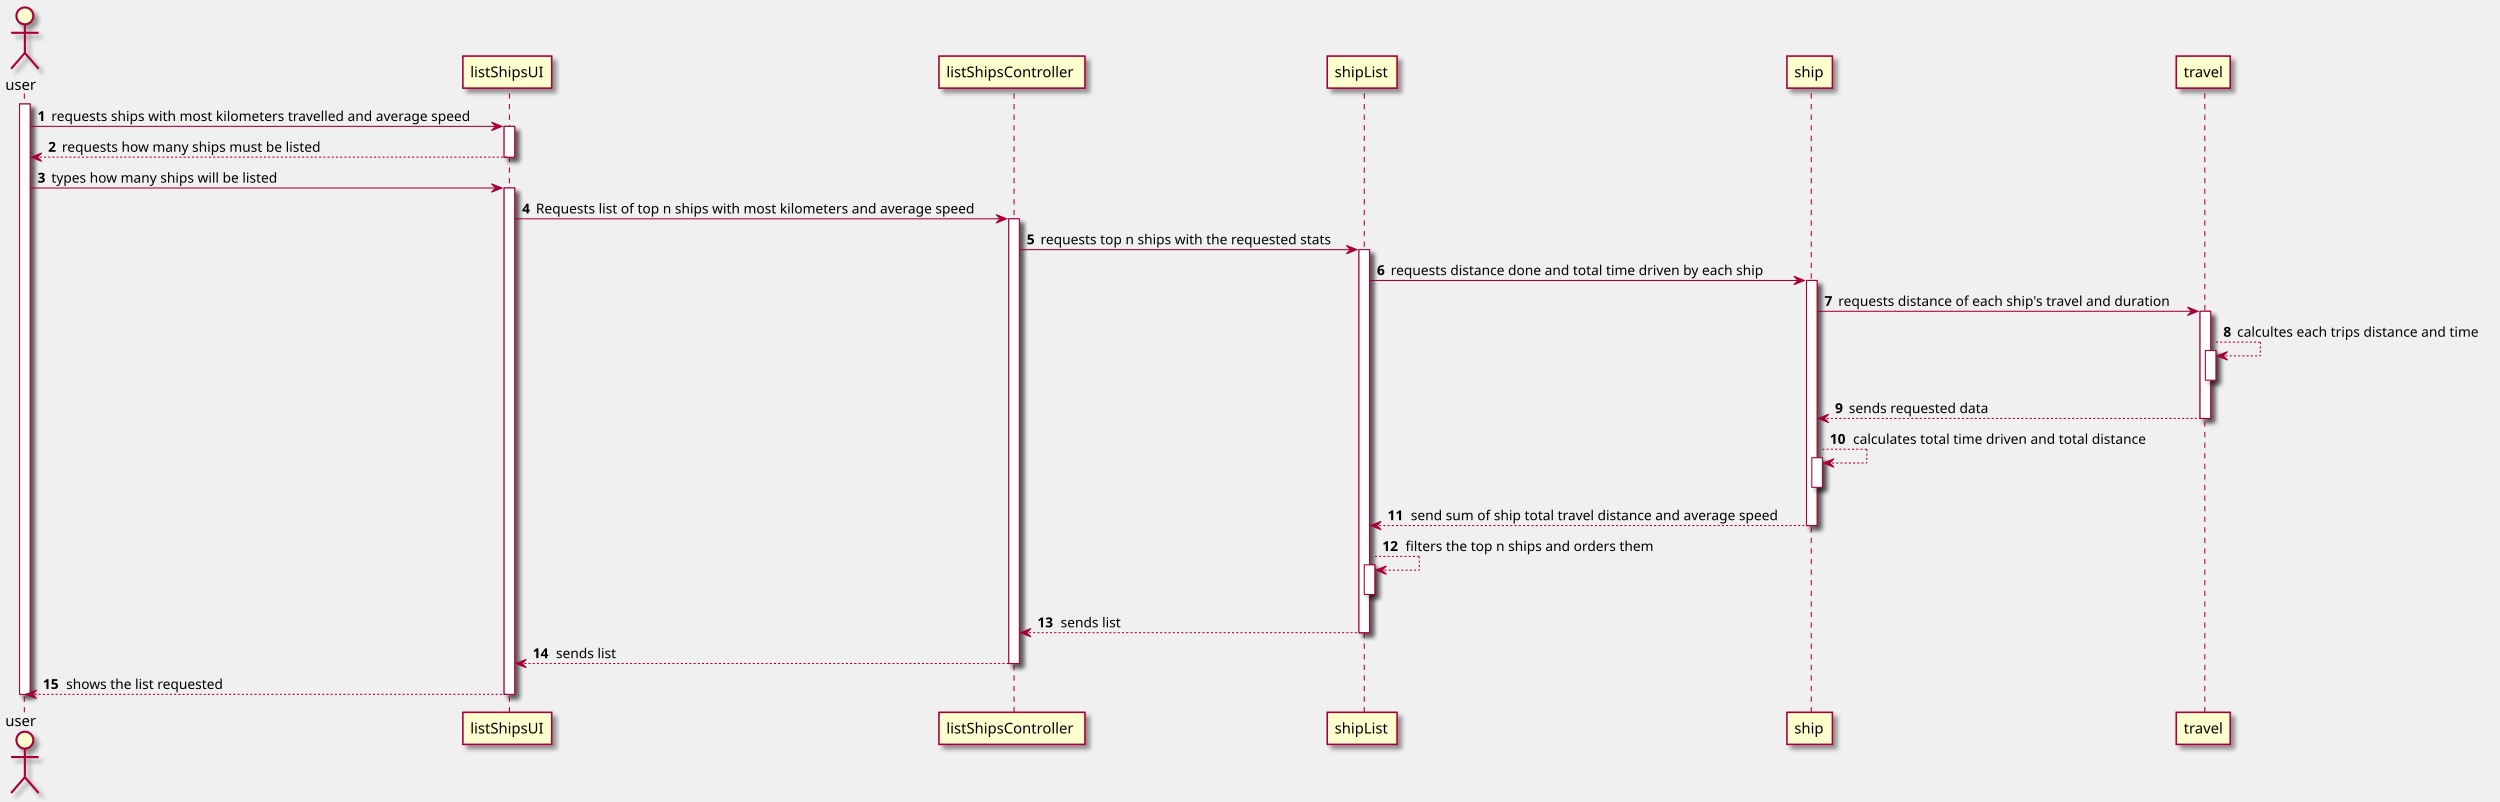
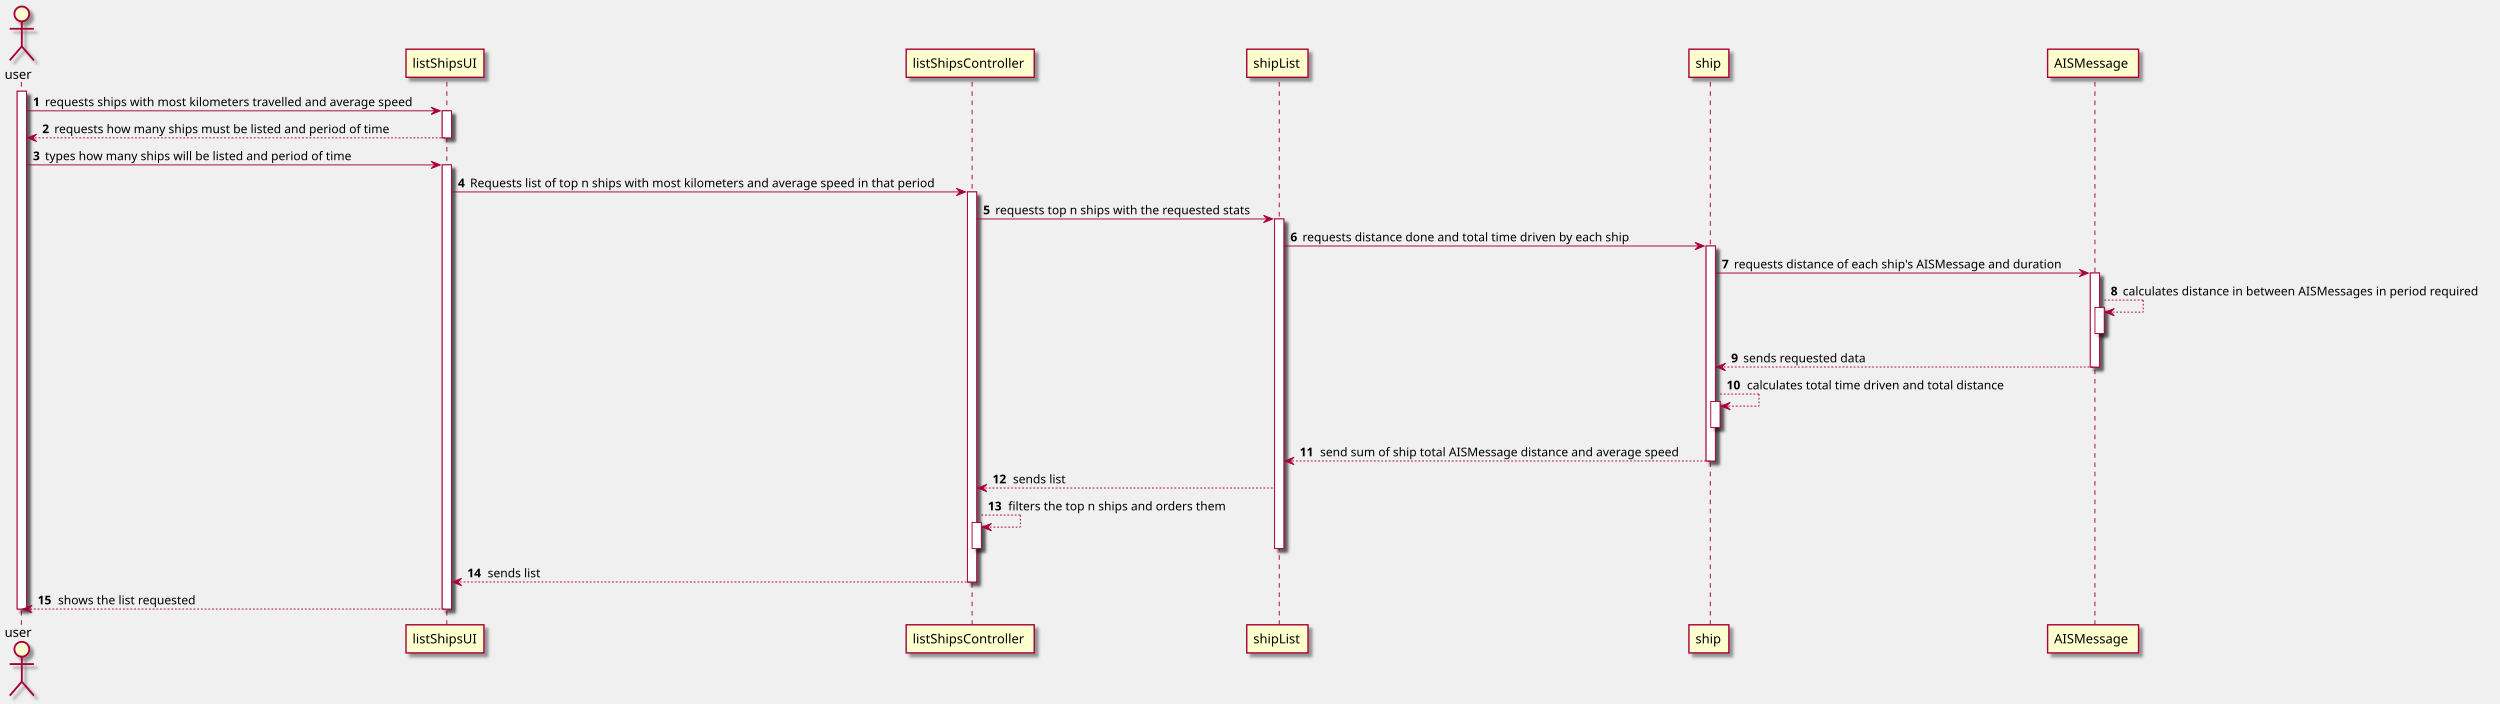
- <svg xmlns="http://www.w3.org/2000/svg" contentScriptType="application/ecmascript" contentStyleType="text/css" height="758px" preserveAspectRatio="none" style="width:2363px;height:758px;background:#FFFFFF;" version="1.1" viewBox="0 0 2363 758" width="2363px" zoomAndPan="magnify">
+ <svg xmlns="http://www.w3.org/2000/svg" contentScriptType="application/ecmascript" contentStyleType="text/css" height="758px" preserveAspectRatio="none" style="width:2694px;height:758px;background:#FFFFFF;" version="1.1" viewBox="0 0 2694 758" width="2694px" zoomAndPan="magnify">
  <defs>
-     <filter height="300%" id="f4eplb0af4hmu" width="300%" x="-1" y="-1">
+     <filter height="300%" id="f1uroqlq7vguoc" width="300%" x="-1" y="-1">
      <feGaussianBlur result="blurOut" stdDeviation="2.0" />
      <feColorMatrix in="blurOut" result="blurOut2" type="matrix" values="0 0 0 0 0 0 0 0 0 0 0 0 0 0 0 0 0 0 .4 0" />
      <feOffset dx="4.0" dy="4.0" in="blurOut2" result="blurOut3" />
      <feBlend in="SourceGraphic" in2="blurOut3" mode="normal" />
    </filter>
  </defs>
  <g>
-     <rect fill="#FFFFFF" filter="url(#f4eplb0af4hmu)" height="557.992" style="stroke:#A80036;stroke-width:1.0;" width="10" x="18.5" y="98.297" />
-     <rect fill="#FFFFFF" filter="url(#f4eplb0af4hmu)" height="29.133" style="stroke:#A80036;stroke-width:1.0;" width="10" x="476.5" y="119.43" />
-     <rect fill="#FFFFFF" filter="url(#f4eplb0af4hmu)" height="478.594" style="stroke:#A80036;stroke-width:1.0;" width="10" x="476.5" y="177.695" />
-     <rect fill="#FFFFFF" filter="url(#f4eplb0af4hmu)" height="420.328" style="stroke:#A80036;stroke-width:1.0;" width="10" x="953.5" y="206.828" />
-     <rect fill="#FFFFFF" filter="url(#f4eplb0af4hmu)" height="362.062" style="stroke:#A80036;stroke-width:1.0;" width="10" x="1284.5" y="235.961" />
-     <rect fill="#FFFFFF" filter="url(#f4eplb0af4hmu)" height="28" style="stroke:#A80036;stroke-width:1.0;" width="10" x="1289.5" y="533.891" />
-     <rect fill="#FFFFFF" filter="url(#f4eplb0af4hmu)" height="231.664" style="stroke:#A80036;stroke-width:1.0;" width="10" x="1707.5" y="265.094" />
-     <rect fill="#FFFFFF" filter="url(#f4eplb0af4hmu)" height="28" style="stroke:#A80036;stroke-width:1.0;" width="10" x="1712.5" y="432.625" />
-     <rect fill="#FFFFFF" filter="url(#f4eplb0af4hmu)" height="101.266" style="stroke:#A80036;stroke-width:1.0;" width="10" x="2079.5" y="294.227" />
-     <rect fill="#FFFFFF" filter="url(#f4eplb0af4hmu)" height="28" style="stroke:#A80036;stroke-width:1.0;" width="10" x="2084.5" y="331.359" />
+     <rect fill="#FFFFFF" filter="url(#f1uroqlq7vguoc)" height="557.992" style="stroke:#A80036;stroke-width:1.0;" width="10" x="18.5" y="98.297" />
+     <rect fill="#FFFFFF" filter="url(#f1uroqlq7vguoc)" height="29.133" style="stroke:#A80036;stroke-width:1.0;" width="10" x="476.5" y="119.43" />
+     <rect fill="#FFFFFF" filter="url(#f1uroqlq7vguoc)" height="478.594" style="stroke:#A80036;stroke-width:1.0;" width="10" x="476.5" y="177.695" />
+     <rect fill="#FFFFFF" filter="url(#f1uroqlq7vguoc)" height="420.328" style="stroke:#A80036;stroke-width:1.0;" width="10" x="1042.5" y="206.828" />
+     <rect fill="#FFFFFF" filter="url(#f1uroqlq7vguoc)" height="28" style="stroke:#A80036;stroke-width:1.0;" width="10" x="1047.5" y="563.023" />
+     <rect fill="#FFFFFF" filter="url(#f1uroqlq7vguoc)" height="355.062" style="stroke:#A80036;stroke-width:1.0;" width="10" x="1373.5" y="235.961" />
+     <rect fill="#FFFFFF" filter="url(#f1uroqlq7vguoc)" height="231.664" style="stroke:#A80036;stroke-width:1.0;" width="10" x="1838.5" y="265.094" />
+     <rect fill="#FFFFFF" filter="url(#f1uroqlq7vguoc)" height="28" style="stroke:#A80036;stroke-width:1.0;" width="10" x="1843.5" y="432.625" />
+     <rect fill="#FFFFFF" filter="url(#f1uroqlq7vguoc)" height="101.266" style="stroke:#A80036;stroke-width:1.0;" width="10" x="2252.5" y="294.227" />
+     <rect fill="#FFFFFF" filter="url(#f1uroqlq7vguoc)" height="28" style="stroke:#A80036;stroke-width:1.0;" width="10" x="2257.5" y="331.359" />
    <line style="stroke:#A80036;stroke-width:1.0;stroke-dasharray:5.0,5.0;" x1="23" x2="23" y1="88.297" y2="674.289" />
    <line style="stroke:#A80036;stroke-width:1.0;stroke-dasharray:5.0,5.0;" x1="481.5" x2="481.5" y1="88.297" y2="674.289" />
-     <line style="stroke:#A80036;stroke-width:1.0;stroke-dasharray:5.0,5.0;" x1="958.5" x2="958.5" y1="88.297" y2="674.289" />
-     <line style="stroke:#A80036;stroke-width:1.0;stroke-dasharray:5.0,5.0;" x1="1289.5" x2="1289.5" y1="88.297" y2="674.289" />
-     <line style="stroke:#A80036;stroke-width:1.0;stroke-dasharray:5.0,5.0;" x1="1712" x2="1712" y1="88.297" y2="674.289" />
-     <line style="stroke:#A80036;stroke-width:1.0;stroke-dasharray:5.0,5.0;" x1="2084" x2="2084" y1="88.297" y2="674.289" />
+     <line style="stroke:#A80036;stroke-width:1.0;stroke-dasharray:5.0,5.0;" x1="1047.5" x2="1047.5" y1="88.297" y2="674.289" />
+     <line style="stroke:#A80036;stroke-width:1.0;stroke-dasharray:5.0,5.0;" x1="1378.5" x2="1378.5" y1="88.297" y2="674.289" />
+     <line style="stroke:#A80036;stroke-width:1.0;stroke-dasharray:5.0,5.0;" x1="1843" x2="1843" y1="88.297" y2="674.289" />
+     <line style="stroke:#A80036;stroke-width:1.0;stroke-dasharray:5.0,5.0;" x1="2257.5" x2="2257.5" y1="88.297" y2="674.289" />
    <text fill="#000000" font-family="sans-serif" font-size="14" lengthAdjust="spacing" textLength="31" x="5" y="84.995">user</text>
-     <ellipse cx="23.5" cy="15" fill="#FEFECE" filter="url(#f4eplb0af4hmu)" rx="8" ry="8" style="stroke:#A80036;stroke-width:2.0;" />
-     <path d="M23.5,23 L23.5,50 M10.5,31 L36.5,31 M23.5,50 L10.5,65 M23.5,50 L36.5,65 " fill="none" filter="url(#f4eplb0af4hmu)" style="stroke:#A80036;stroke-width:2.0;" />
+     <ellipse cx="23.5" cy="15" fill="#FEFECE" filter="url(#f1uroqlq7vguoc)" rx="8" ry="8" style="stroke:#A80036;stroke-width:2.0;" />
+     <path d="M23.5,23 L23.5,50 M10.5,31 L36.5,31 M23.5,50 L10.5,65 M23.5,50 L36.5,65 " fill="none" filter="url(#f1uroqlq7vguoc)" style="stroke:#A80036;stroke-width:2.0;" />
    <text fill="#000000" font-family="sans-serif" font-size="14" lengthAdjust="spacing" textLength="31" x="5" y="686.284">user</text>
-     <ellipse cx="23.5" cy="699.586" fill="#FEFECE" filter="url(#f4eplb0af4hmu)" rx="8" ry="8" style="stroke:#A80036;stroke-width:2.0;" />
-     <path d="M23.5,707.586 L23.5,734.586 M10.5,715.586 L36.5,715.586 M23.5,734.586 L10.5,749.586 M23.5,734.586 L36.5,749.586 " fill="none" filter="url(#f4eplb0af4hmu)" style="stroke:#A80036;stroke-width:2.0;" />
-     <rect fill="#FEFECE" filter="url(#f4eplb0af4hmu)" height="30.297" style="stroke:#A80036;stroke-width:1.5;" width="84" x="437.5" y="53" />
+     <ellipse cx="23.5" cy="699.586" fill="#FEFECE" filter="url(#f1uroqlq7vguoc)" rx="8" ry="8" style="stroke:#A80036;stroke-width:2.0;" />
+     <path d="M23.5,707.586 L23.5,734.586 M10.5,715.586 L36.5,715.586 M23.5,734.586 L10.5,749.586 M23.5,734.586 L36.5,749.586 " fill="none" filter="url(#f1uroqlq7vguoc)" style="stroke:#A80036;stroke-width:2.0;" />
+     <rect fill="#FEFECE" filter="url(#f1uroqlq7vguoc)" height="30.297" style="stroke:#A80036;stroke-width:1.5;" width="84" x="437.5" y="53" />
    <text fill="#000000" font-family="sans-serif" font-size="14" lengthAdjust="spacing" textLength="70" x="444.5" y="72.995">listShipsUI</text>
-     <rect fill="#FEFECE" filter="url(#f4eplb0af4hmu)" height="30.297" style="stroke:#A80036;stroke-width:1.5;" width="84" x="437.5" y="673.289" />
+     <rect fill="#FEFECE" filter="url(#f1uroqlq7vguoc)" height="30.297" style="stroke:#A80036;stroke-width:1.5;" width="84" x="437.5" y="673.289" />
    <text fill="#000000" font-family="sans-serif" font-size="14" lengthAdjust="spacing" textLength="70" x="444.5" y="693.284">listShipsUI</text>
-     <rect fill="#FEFECE" filter="url(#f4eplb0af4hmu)" height="30.297" style="stroke:#A80036;stroke-width:1.5;" width="138" x="887.5" y="53" />
-     <text fill="#000000" font-family="sans-serif" font-size="14" lengthAdjust="spacing" textLength="124" x="894.5" y="72.995">listShipsController</text>
-     <rect fill="#FEFECE" filter="url(#f4eplb0af4hmu)" height="30.297" style="stroke:#A80036;stroke-width:1.5;" width="138" x="887.5" y="673.289" />
-     <text fill="#000000" font-family="sans-serif" font-size="14" lengthAdjust="spacing" textLength="124" x="894.5" y="693.284">listShipsController</text>
-     <rect fill="#FEFECE" filter="url(#f4eplb0af4hmu)" height="30.297" style="stroke:#A80036;stroke-width:1.5;" width="66" x="1254.5" y="53" />
-     <text fill="#000000" font-family="sans-serif" font-size="14" lengthAdjust="spacing" textLength="52" x="1261.5" y="72.995">shipList</text>
-     <rect fill="#FEFECE" filter="url(#f4eplb0af4hmu)" height="30.297" style="stroke:#A80036;stroke-width:1.5;" width="66" x="1254.5" y="673.289" />
-     <text fill="#000000" font-family="sans-serif" font-size="14" lengthAdjust="spacing" textLength="52" x="1261.5" y="693.284">shipList</text>
-     <rect fill="#FEFECE" filter="url(#f4eplb0af4hmu)" height="30.297" style="stroke:#A80036;stroke-width:1.5;" width="43" x="1689" y="53" />
-     <text fill="#000000" font-family="sans-serif" font-size="14" lengthAdjust="spacing" textLength="29" x="1696" y="72.995">ship</text>
-     <rect fill="#FEFECE" filter="url(#f4eplb0af4hmu)" height="30.297" style="stroke:#A80036;stroke-width:1.5;" width="43" x="1689" y="673.289" />
-     <text fill="#000000" font-family="sans-serif" font-size="14" lengthAdjust="spacing" textLength="29" x="1696" y="693.284">ship</text>
-     <rect fill="#FEFECE" filter="url(#f4eplb0af4hmu)" height="30.297" style="stroke:#A80036;stroke-width:1.5;" width="51" x="2057" y="53" />
-     <text fill="#000000" font-family="sans-serif" font-size="14" lengthAdjust="spacing" textLength="37" x="2064" y="72.995">travel</text>
-     <rect fill="#FEFECE" filter="url(#f4eplb0af4hmu)" height="30.297" style="stroke:#A80036;stroke-width:1.5;" width="51" x="2057" y="673.289" />
-     <text fill="#000000" font-family="sans-serif" font-size="14" lengthAdjust="spacing" textLength="37" x="2064" y="693.284">travel</text>
-     <rect fill="#FFFFFF" filter="url(#f4eplb0af4hmu)" height="557.992" style="stroke:#A80036;stroke-width:1.0;" width="10" x="18.5" y="98.297" />
-     <rect fill="#FFFFFF" filter="url(#f4eplb0af4hmu)" height="29.133" style="stroke:#A80036;stroke-width:1.0;" width="10" x="476.5" y="119.43" />
-     <rect fill="#FFFFFF" filter="url(#f4eplb0af4hmu)" height="478.594" style="stroke:#A80036;stroke-width:1.0;" width="10" x="476.5" y="177.695" />
-     <rect fill="#FFFFFF" filter="url(#f4eplb0af4hmu)" height="420.328" style="stroke:#A80036;stroke-width:1.0;" width="10" x="953.5" y="206.828" />
-     <rect fill="#FFFFFF" filter="url(#f4eplb0af4hmu)" height="362.062" style="stroke:#A80036;stroke-width:1.0;" width="10" x="1284.5" y="235.961" />
-     <rect fill="#FFFFFF" filter="url(#f4eplb0af4hmu)" height="28" style="stroke:#A80036;stroke-width:1.0;" width="10" x="1289.5" y="533.891" />
-     <rect fill="#FFFFFF" filter="url(#f4eplb0af4hmu)" height="231.664" style="stroke:#A80036;stroke-width:1.0;" width="10" x="1707.5" y="265.094" />
-     <rect fill="#FFFFFF" filter="url(#f4eplb0af4hmu)" height="28" style="stroke:#A80036;stroke-width:1.0;" width="10" x="1712.5" y="432.625" />
-     <rect fill="#FFFFFF" filter="url(#f4eplb0af4hmu)" height="101.266" style="stroke:#A80036;stroke-width:1.0;" width="10" x="2079.5" y="294.227" />
-     <rect fill="#FFFFFF" filter="url(#f4eplb0af4hmu)" height="28" style="stroke:#A80036;stroke-width:1.0;" width="10" x="2084.5" y="331.359" />
+     <rect fill="#FEFECE" filter="url(#f1uroqlq7vguoc)" height="30.297" style="stroke:#A80036;stroke-width:1.5;" width="138" x="976.5" y="53" />
+     <text fill="#000000" font-family="sans-serif" font-size="14" lengthAdjust="spacing" textLength="124" x="983.5" y="72.995">listShipsController</text>
+     <rect fill="#FEFECE" filter="url(#f1uroqlq7vguoc)" height="30.297" style="stroke:#A80036;stroke-width:1.5;" width="138" x="976.5" y="673.289" />
+     <text fill="#000000" font-family="sans-serif" font-size="14" lengthAdjust="spacing" textLength="124" x="983.5" y="693.284">listShipsController</text>
+     <rect fill="#FEFECE" filter="url(#f1uroqlq7vguoc)" height="30.297" style="stroke:#A80036;stroke-width:1.5;" width="66" x="1343.5" y="53" />
+     <text fill="#000000" font-family="sans-serif" font-size="14" lengthAdjust="spacing" textLength="52" x="1350.5" y="72.995">shipList</text>
+     <rect fill="#FEFECE" filter="url(#f1uroqlq7vguoc)" height="30.297" style="stroke:#A80036;stroke-width:1.5;" width="66" x="1343.5" y="673.289" />
+     <text fill="#000000" font-family="sans-serif" font-size="14" lengthAdjust="spacing" textLength="52" x="1350.5" y="693.284">shipList</text>
+     <rect fill="#FEFECE" filter="url(#f1uroqlq7vguoc)" height="30.297" style="stroke:#A80036;stroke-width:1.5;" width="43" x="1820" y="53" />
+     <text fill="#000000" font-family="sans-serif" font-size="14" lengthAdjust="spacing" textLength="29" x="1827" y="72.995">ship</text>
+     <rect fill="#FEFECE" filter="url(#f1uroqlq7vguoc)" height="30.297" style="stroke:#A80036;stroke-width:1.5;" width="43" x="1820" y="673.289" />
+     <text fill="#000000" font-family="sans-serif" font-size="14" lengthAdjust="spacing" textLength="29" x="1827" y="693.284">ship</text>
+     <rect fill="#FEFECE" filter="url(#f1uroqlq7vguoc)" height="30.297" style="stroke:#A80036;stroke-width:1.5;" width="98" x="2206.5" y="53" />
+     <text fill="#000000" font-family="sans-serif" font-size="14" lengthAdjust="spacing" textLength="84" x="2213.5" y="72.995">AISMessage</text>
+     <rect fill="#FEFECE" filter="url(#f1uroqlq7vguoc)" height="30.297" style="stroke:#A80036;stroke-width:1.5;" width="98" x="2206.5" y="673.289" />
+     <text fill="#000000" font-family="sans-serif" font-size="14" lengthAdjust="spacing" textLength="84" x="2213.5" y="693.284">AISMessage</text>
+     <rect fill="#FFFFFF" filter="url(#f1uroqlq7vguoc)" height="557.992" style="stroke:#A80036;stroke-width:1.0;" width="10" x="18.5" y="98.297" />
+     <rect fill="#FFFFFF" filter="url(#f1uroqlq7vguoc)" height="29.133" style="stroke:#A80036;stroke-width:1.0;" width="10" x="476.5" y="119.43" />
+     <rect fill="#FFFFFF" filter="url(#f1uroqlq7vguoc)" height="478.594" style="stroke:#A80036;stroke-width:1.0;" width="10" x="476.5" y="177.695" />
+     <rect fill="#FFFFFF" filter="url(#f1uroqlq7vguoc)" height="420.328" style="stroke:#A80036;stroke-width:1.0;" width="10" x="1042.5" y="206.828" />
+     <rect fill="#FFFFFF" filter="url(#f1uroqlq7vguoc)" height="28" style="stroke:#A80036;stroke-width:1.0;" width="10" x="1047.5" y="563.023" />
+     <rect fill="#FFFFFF" filter="url(#f1uroqlq7vguoc)" height="355.062" style="stroke:#A80036;stroke-width:1.0;" width="10" x="1373.5" y="235.961" />
+     <rect fill="#FFFFFF" filter="url(#f1uroqlq7vguoc)" height="231.664" style="stroke:#A80036;stroke-width:1.0;" width="10" x="1838.5" y="265.094" />
+     <rect fill="#FFFFFF" filter="url(#f1uroqlq7vguoc)" height="28" style="stroke:#A80036;stroke-width:1.0;" width="10" x="1843.5" y="432.625" />
+     <rect fill="#FFFFFF" filter="url(#f1uroqlq7vguoc)" height="101.266" style="stroke:#A80036;stroke-width:1.0;" width="10" x="2252.5" y="294.227" />
+     <rect fill="#FFFFFF" filter="url(#f1uroqlq7vguoc)" height="28" style="stroke:#A80036;stroke-width:1.0;" width="10" x="2257.5" y="331.359" />
    <polygon fill="#A80036" points="464.5,115.43,474.5,119.43,464.5,123.43,468.5,119.43" style="stroke:#A80036;stroke-width:1.0;" />
    <line style="stroke:#A80036;stroke-width:1.0;" x1="28.5" x2="470.5" y1="119.43" y2="119.43" />
    <text fill="#000000" font-family="sans-serif" font-size="13" font-weight="bold" lengthAdjust="spacing" textLength="9" x="35.5" y="114.364">1</text>
    <text fill="#000000" font-family="sans-serif" font-size="13" lengthAdjust="spacing" textLength="416" x="48.5" y="114.364">requests ships with most kilometers travelled and average speed</text>
    <polygon fill="#A80036" points="39.5,144.562,29.5,148.562,39.5,152.562,35.5,148.562" style="stroke:#A80036;stroke-width:1.0;" />
    <line style="stroke:#A80036;stroke-width:1.0;stroke-dasharray:2.0,2.0;" x1="33.5" x2="480.5" y1="148.562" y2="148.562" />
    <text fill="#000000" font-family="sans-serif" font-size="13" font-weight="bold" lengthAdjust="spacing" textLength="9" x="45.5" y="143.497">2</text>
-     <text fill="#000000" font-family="sans-serif" font-size="13" lengthAdjust="spacing" textLength="257" x="58.5" y="143.497">requests how many ships must be listed</text>
+     <text fill="#000000" font-family="sans-serif" font-size="13" lengthAdjust="spacing" textLength="378" x="58.5" y="143.497">requests how many ships must be listed and period of time</text>
    <polygon fill="#A80036" points="464.5,173.695,474.5,177.695,464.5,181.695,468.5,177.695" style="stroke:#A80036;stroke-width:1.0;" />
    <line style="stroke:#A80036;stroke-width:1.0;" x1="28.5" x2="470.5" y1="177.695" y2="177.695" />
    <text fill="#000000" font-family="sans-serif" font-size="13" font-weight="bold" lengthAdjust="spacing" textLength="9" x="35.5" y="172.629">3</text>
-     <text fill="#000000" font-family="sans-serif" font-size="13" lengthAdjust="spacing" textLength="221" x="48.5" y="172.629">types how many ships will be listed</text>
-     <polygon fill="#A80036" points="941.5,202.828,951.5,206.828,941.5,210.828,945.5,206.828" style="stroke:#A80036;stroke-width:1.0;" />
-     <line style="stroke:#A80036;stroke-width:1.0;" x1="486.5" x2="947.5" y1="206.828" y2="206.828" />
+     <text fill="#000000" font-family="sans-serif" font-size="13" lengthAdjust="spacing" textLength="342" x="48.5" y="172.629">types how many ships will be listed and period of time</text>
+     <polygon fill="#A80036" points="1030.5,202.828,1040.5,206.828,1030.5,210.828,1034.5,206.828" style="stroke:#A80036;stroke-width:1.0;" />
+     <line style="stroke:#A80036;stroke-width:1.0;" x1="486.5" x2="1036.5" y1="206.828" y2="206.828" />
    <text fill="#000000" font-family="sans-serif" font-size="13" font-weight="bold" lengthAdjust="spacing" textLength="9" x="493.5" y="201.762">4</text>
-     <text fill="#000000" font-family="sans-serif" font-size="13" lengthAdjust="spacing" textLength="435" x="506.5" y="201.762">Requests list of top n ships with most kilometers and average speed</text>
-     <polygon fill="#A80036" points="1272.5,231.961,1282.5,235.961,1272.5,239.961,1276.5,235.961" style="stroke:#A80036;stroke-width:1.0;" />
-     <line style="stroke:#A80036;stroke-width:1.0;" x1="963.5" x2="1278.5" y1="235.961" y2="235.961" />
-     <text fill="#000000" font-family="sans-serif" font-size="13" font-weight="bold" lengthAdjust="spacing" textLength="9" x="970.5" y="230.895">5</text>
-     <text fill="#000000" font-family="sans-serif" font-size="13" lengthAdjust="spacing" textLength="289" x="983.5" y="230.895">requests top n ships with the requested stats</text>
-     <polygon fill="#A80036" points="1695.5,261.094,1705.5,265.094,1695.5,269.094,1699.5,265.094" style="stroke:#A80036;stroke-width:1.0;" />
-     <line style="stroke:#A80036;stroke-width:1.0;" x1="1294.5" x2="1701.5" y1="265.094" y2="265.094" />
-     <text fill="#000000" font-family="sans-serif" font-size="13" font-weight="bold" lengthAdjust="spacing" textLength="9" x="1301.5" y="260.028">6</text>
-     <text fill="#000000" font-family="sans-serif" font-size="13" lengthAdjust="spacing" textLength="371" x="1314.5" y="260.028">requests distance done and total time driven by each ship</text>
-     <polygon fill="#A80036" points="2067.5,290.227,2077.5,294.227,2067.5,298.227,2071.5,294.227" style="stroke:#A80036;stroke-width:1.0;" />
-     <line style="stroke:#A80036;stroke-width:1.0;" x1="1717.5" x2="2073.5" y1="294.227" y2="294.227" />
-     <text fill="#000000" font-family="sans-serif" font-size="13" font-weight="bold" lengthAdjust="spacing" textLength="9" x="1724.5" y="289.161">7</text>
-     <text fill="#000000" font-family="sans-serif" font-size="13" lengthAdjust="spacing" textLength="330" x="1737.5" y="289.161">requests distance of each ship's travel and duration</text>
-     <line style="stroke:#A80036;stroke-width:1.0;stroke-dasharray:2.0,2.0;" x1="2094.5" x2="2136.5" y1="323.359" y2="323.359" />
-     <line style="stroke:#A80036;stroke-width:1.0;stroke-dasharray:2.0,2.0;" x1="2136.5" x2="2136.5" y1="323.359" y2="336.359" />
-     <line style="stroke:#A80036;stroke-width:1.0;stroke-dasharray:2.0,2.0;" x1="2095.5" x2="2136.5" y1="336.359" y2="336.359" />
-     <polygon fill="#A80036" points="2105.5,332.359,2095.5,336.359,2105.5,340.359,2101.5,336.359" style="stroke:#A80036;stroke-width:1.0;" />
-     <text fill="#000000" font-family="sans-serif" font-size="13" font-weight="bold" lengthAdjust="spacing" textLength="9" x="2101.5" y="318.293">8</text>
-     <text fill="#000000" font-family="sans-serif" font-size="13" lengthAdjust="spacing" textLength="242" x="2114.5" y="318.293">calcultes each trips distance and time</text>
-     <polygon fill="#A80036" points="1728.5,391.492,1718.5,395.492,1728.5,399.492,1724.5,395.492" style="stroke:#A80036;stroke-width:1.0;" />
-     <line style="stroke:#A80036;stroke-width:1.0;stroke-dasharray:2.0,2.0;" x1="1722.5" x2="2083.5" y1="395.492" y2="395.492" />
-     <text fill="#000000" font-family="sans-serif" font-size="13" font-weight="bold" lengthAdjust="spacing" textLength="9" x="1734.5" y="390.426">9</text>
-     <text fill="#000000" font-family="sans-serif" font-size="13" lengthAdjust="spacing" textLength="140" x="1747.5" y="390.426">sends requested data</text>
-     <line style="stroke:#A80036;stroke-width:1.0;stroke-dasharray:2.0,2.0;" x1="1722.5" x2="1764.5" y1="424.625" y2="424.625" />
-     <line style="stroke:#A80036;stroke-width:1.0;stroke-dasharray:2.0,2.0;" x1="1764.5" x2="1764.5" y1="424.625" y2="437.625" />
-     <line style="stroke:#A80036;stroke-width:1.0;stroke-dasharray:2.0,2.0;" x1="1723.5" x2="1764.5" y1="437.625" y2="437.625" />
-     <polygon fill="#A80036" points="1733.5,433.625,1723.5,437.625,1733.5,441.625,1729.5,437.625" style="stroke:#A80036;stroke-width:1.0;" />
-     <text fill="#000000" font-family="sans-serif" font-size="13" font-weight="bold" lengthAdjust="spacing" textLength="18" x="1729.5" y="419.559">10</text>
-     <text fill="#000000" font-family="sans-serif" font-size="13" lengthAdjust="spacing" textLength="292" x="1751.5" y="419.559">calculates total time driven and total distance</text>
-     <polygon fill="#A80036" points="1305.5,492.758,1295.5,496.758,1305.5,500.758,1301.5,496.758" style="stroke:#A80036;stroke-width:1.0;" />
-     <line style="stroke:#A80036;stroke-width:1.0;stroke-dasharray:2.0,2.0;" x1="1299.5" x2="1711.5" y1="496.758" y2="496.758" />
-     <text fill="#000000" font-family="sans-serif" font-size="13" font-weight="bold" lengthAdjust="spacing" textLength="18" x="1311.5" y="491.692">11</text>
-     <text fill="#000000" font-family="sans-serif" font-size="13" lengthAdjust="spacing" textLength="367" x="1333.5" y="491.692">send sum of ship total travel distance and average speed</text>
-     <line style="stroke:#A80036;stroke-width:1.0;stroke-dasharray:2.0,2.0;" x1="1299.5" x2="1341.5" y1="525.891" y2="525.891" />
-     <line style="stroke:#A80036;stroke-width:1.0;stroke-dasharray:2.0,2.0;" x1="1341.5" x2="1341.5" y1="525.891" y2="538.891" />
-     <line style="stroke:#A80036;stroke-width:1.0;stroke-dasharray:2.0,2.0;" x1="1300.5" x2="1341.5" y1="538.891" y2="538.891" />
-     <polygon fill="#A80036" points="1310.5,534.891,1300.5,538.891,1310.5,542.891,1306.5,538.891" style="stroke:#A80036;stroke-width:1.0;" />
-     <text fill="#000000" font-family="sans-serif" font-size="13" font-weight="bold" lengthAdjust="spacing" textLength="18" x="1306.5" y="520.825">12</text>
-     <text fill="#000000" font-family="sans-serif" font-size="13" lengthAdjust="spacing" textLength="245" x="1328.5" y="520.825">filters the top n ships and orders them</text>
-     <polygon fill="#A80036" points="974.5,594.023,964.5,598.023,974.5,602.023,970.5,598.023" style="stroke:#A80036;stroke-width:1.0;" />
-     <line style="stroke:#A80036;stroke-width:1.0;stroke-dasharray:2.0,2.0;" x1="968.5" x2="1288.5" y1="598.023" y2="598.023" />
-     <text fill="#000000" font-family="sans-serif" font-size="13" font-weight="bold" lengthAdjust="spacing" textLength="18" x="980.5" y="592.957">13</text>
-     <text fill="#000000" font-family="sans-serif" font-size="13" lengthAdjust="spacing" textLength="60" x="1002.5" y="592.957">sends list</text>
+     <text fill="#000000" font-family="sans-serif" font-size="13" lengthAdjust="spacing" textLength="524" x="506.5" y="201.762">Requests list of top n ships with most kilometers and average speed in that period</text>
+     <polygon fill="#A80036" points="1361.5,231.961,1371.5,235.961,1361.5,239.961,1365.5,235.961" style="stroke:#A80036;stroke-width:1.0;" />
+     <line style="stroke:#A80036;stroke-width:1.0;" x1="1052.5" x2="1367.5" y1="235.961" y2="235.961" />
+     <text fill="#000000" font-family="sans-serif" font-size="13" font-weight="bold" lengthAdjust="spacing" textLength="9" x="1059.5" y="230.895">5</text>
+     <text fill="#000000" font-family="sans-serif" font-size="13" lengthAdjust="spacing" textLength="289" x="1072.5" y="230.895">requests top n ships with the requested stats</text>
+     <polygon fill="#A80036" points="1826.5,261.094,1836.5,265.094,1826.5,269.094,1830.5,265.094" style="stroke:#A80036;stroke-width:1.0;" />
+     <line style="stroke:#A80036;stroke-width:1.0;" x1="1383.5" x2="1832.5" y1="265.094" y2="265.094" />
+     <text fill="#000000" font-family="sans-serif" font-size="13" font-weight="bold" lengthAdjust="spacing" textLength="9" x="1390.5" y="260.028">6</text>
+     <text fill="#000000" font-family="sans-serif" font-size="13" lengthAdjust="spacing" textLength="371" x="1403.5" y="260.028">requests distance done and total time driven by each ship</text>
+     <polygon fill="#A80036" points="2240.5,290.227,2250.5,294.227,2240.5,298.227,2244.5,294.227" style="stroke:#A80036;stroke-width:1.0;" />
+     <line style="stroke:#A80036;stroke-width:1.0;" x1="1848.5" x2="2246.5" y1="294.227" y2="294.227" />
+     <text fill="#000000" font-family="sans-serif" font-size="13" font-weight="bold" lengthAdjust="spacing" textLength="9" x="1855.5" y="289.161">7</text>
+     <text fill="#000000" font-family="sans-serif" font-size="13" lengthAdjust="spacing" textLength="372" x="1868.5" y="289.161">requests distance of each ship's AISMessage and duration</text>
+     <line style="stroke:#A80036;stroke-width:1.0;stroke-dasharray:2.0,2.0;" x1="2267.5" x2="2309.5" y1="323.359" y2="323.359" />
+     <line style="stroke:#A80036;stroke-width:1.0;stroke-dasharray:2.0,2.0;" x1="2309.5" x2="2309.5" y1="323.359" y2="336.359" />
+     <line style="stroke:#A80036;stroke-width:1.0;stroke-dasharray:2.0,2.0;" x1="2268.5" x2="2309.5" y1="336.359" y2="336.359" />
+     <polygon fill="#A80036" points="2278.5,332.359,2268.5,336.359,2278.5,340.359,2274.5,336.359" style="stroke:#A80036;stroke-width:1.0;" />
+     <text fill="#000000" font-family="sans-serif" font-size="13" font-weight="bold" lengthAdjust="spacing" textLength="9" x="2274.5" y="318.293">8</text>
+     <text fill="#000000" font-family="sans-serif" font-size="13" lengthAdjust="spacing" textLength="400" x="2287.5" y="318.293">calculates distance in between AISMessages in period required</text>
+     <polygon fill="#A80036" points="1859.5,391.492,1849.5,395.492,1859.5,399.492,1855.5,395.492" style="stroke:#A80036;stroke-width:1.0;" />
+     <line style="stroke:#A80036;stroke-width:1.0;stroke-dasharray:2.0,2.0;" x1="1853.5" x2="2256.5" y1="395.492" y2="395.492" />
+     <text fill="#000000" font-family="sans-serif" font-size="13" font-weight="bold" lengthAdjust="spacing" textLength="9" x="1865.5" y="390.426">9</text>
+     <text fill="#000000" font-family="sans-serif" font-size="13" lengthAdjust="spacing" textLength="140" x="1878.5" y="390.426">sends requested data</text>
+     <line style="stroke:#A80036;stroke-width:1.0;stroke-dasharray:2.0,2.0;" x1="1853.5" x2="1895.5" y1="424.625" y2="424.625" />
+     <line style="stroke:#A80036;stroke-width:1.0;stroke-dasharray:2.0,2.0;" x1="1895.5" x2="1895.5" y1="424.625" y2="437.625" />
+     <line style="stroke:#A80036;stroke-width:1.0;stroke-dasharray:2.0,2.0;" x1="1854.5" x2="1895.5" y1="437.625" y2="437.625" />
+     <polygon fill="#A80036" points="1864.5,433.625,1854.5,437.625,1864.5,441.625,1860.5,437.625" style="stroke:#A80036;stroke-width:1.0;" />
+     <text fill="#000000" font-family="sans-serif" font-size="13" font-weight="bold" lengthAdjust="spacing" textLength="18" x="1860.5" y="419.559">10</text>
+     <text fill="#000000" font-family="sans-serif" font-size="13" lengthAdjust="spacing" textLength="292" x="1882.5" y="419.559">calculates total time driven and total distance</text>
+     <polygon fill="#A80036" points="1394.5,492.758,1384.5,496.758,1394.5,500.758,1390.5,496.758" style="stroke:#A80036;stroke-width:1.0;" />
+     <line style="stroke:#A80036;stroke-width:1.0;stroke-dasharray:2.0,2.0;" x1="1388.5" x2="1842.5" y1="496.758" y2="496.758" />
+     <text fill="#000000" font-family="sans-serif" font-size="13" font-weight="bold" lengthAdjust="spacing" textLength="18" x="1400.5" y="491.692">11</text>
+     <text fill="#000000" font-family="sans-serif" font-size="13" lengthAdjust="spacing" textLength="409" x="1422.5" y="491.692">send sum of ship total AISMessage distance and average speed</text>
+     <polygon fill="#A80036" points="1063.5,521.891,1053.5,525.891,1063.5,529.891,1059.5,525.891" style="stroke:#A80036;stroke-width:1.0;" />
+     <line style="stroke:#A80036;stroke-width:1.0;stroke-dasharray:2.0,2.0;" x1="1057.5" x2="1372.5" y1="525.891" y2="525.891" />
+     <text fill="#000000" font-family="sans-serif" font-size="13" font-weight="bold" lengthAdjust="spacing" textLength="18" x="1069.5" y="520.825">12</text>
+     <text fill="#000000" font-family="sans-serif" font-size="13" lengthAdjust="spacing" textLength="60" x="1091.5" y="520.825">sends list</text>
+     <line style="stroke:#A80036;stroke-width:1.0;stroke-dasharray:2.0,2.0;" x1="1057.5" x2="1099.5" y1="555.023" y2="555.023" />
+     <line style="stroke:#A80036;stroke-width:1.0;stroke-dasharray:2.0,2.0;" x1="1099.5" x2="1099.5" y1="555.023" y2="568.023" />
+     <line style="stroke:#A80036;stroke-width:1.0;stroke-dasharray:2.0,2.0;" x1="1058.5" x2="1099.5" y1="568.023" y2="568.023" />
+     <polygon fill="#A80036" points="1068.5,564.023,1058.5,568.023,1068.5,572.023,1064.5,568.023" style="stroke:#A80036;stroke-width:1.0;" />
+     <text fill="#000000" font-family="sans-serif" font-size="13" font-weight="bold" lengthAdjust="spacing" textLength="18" x="1064.5" y="549.957">13</text>
+     <text fill="#000000" font-family="sans-serif" font-size="13" lengthAdjust="spacing" textLength="245" x="1086.5" y="549.957">filters the top n ships and orders them</text>
    <polygon fill="#A80036" points="497.5,623.156,487.5,627.156,497.5,631.156,493.5,627.156" style="stroke:#A80036;stroke-width:1.0;" />
-     <line style="stroke:#A80036;stroke-width:1.0;stroke-dasharray:2.0,2.0;" x1="491.5" x2="957.5" y1="627.156" y2="627.156" />
+     <line style="stroke:#A80036;stroke-width:1.0;stroke-dasharray:2.0,2.0;" x1="491.5" x2="1046.5" y1="627.156" y2="627.156" />
    <text fill="#000000" font-family="sans-serif" font-size="13" font-weight="bold" lengthAdjust="spacing" textLength="18" x="503.5" y="622.09">14</text>
    <text fill="#000000" font-family="sans-serif" font-size="13" lengthAdjust="spacing" textLength="60" x="525.5" y="622.09">sends list</text>
    <polygon fill="#A80036" points="34.5,652.289,24.5,656.289,34.5,660.289,30.5,656.289" style="stroke:#A80036;stroke-width:1.0;" />
    <line style="stroke:#A80036;stroke-width:1.0;stroke-dasharray:2.0,2.0;" x1="28.5" x2="480.5" y1="656.289" y2="656.289" />
    <text fill="#000000" font-family="sans-serif" font-size="13" font-weight="bold" lengthAdjust="spacing" textLength="18" x="40.5" y="651.223">15</text>
    <text fill="#000000" font-family="sans-serif" font-size="13" lengthAdjust="spacing" textLength="155" x="62.5" y="651.223">shows the list requested</text>
  </g>
</svg>
